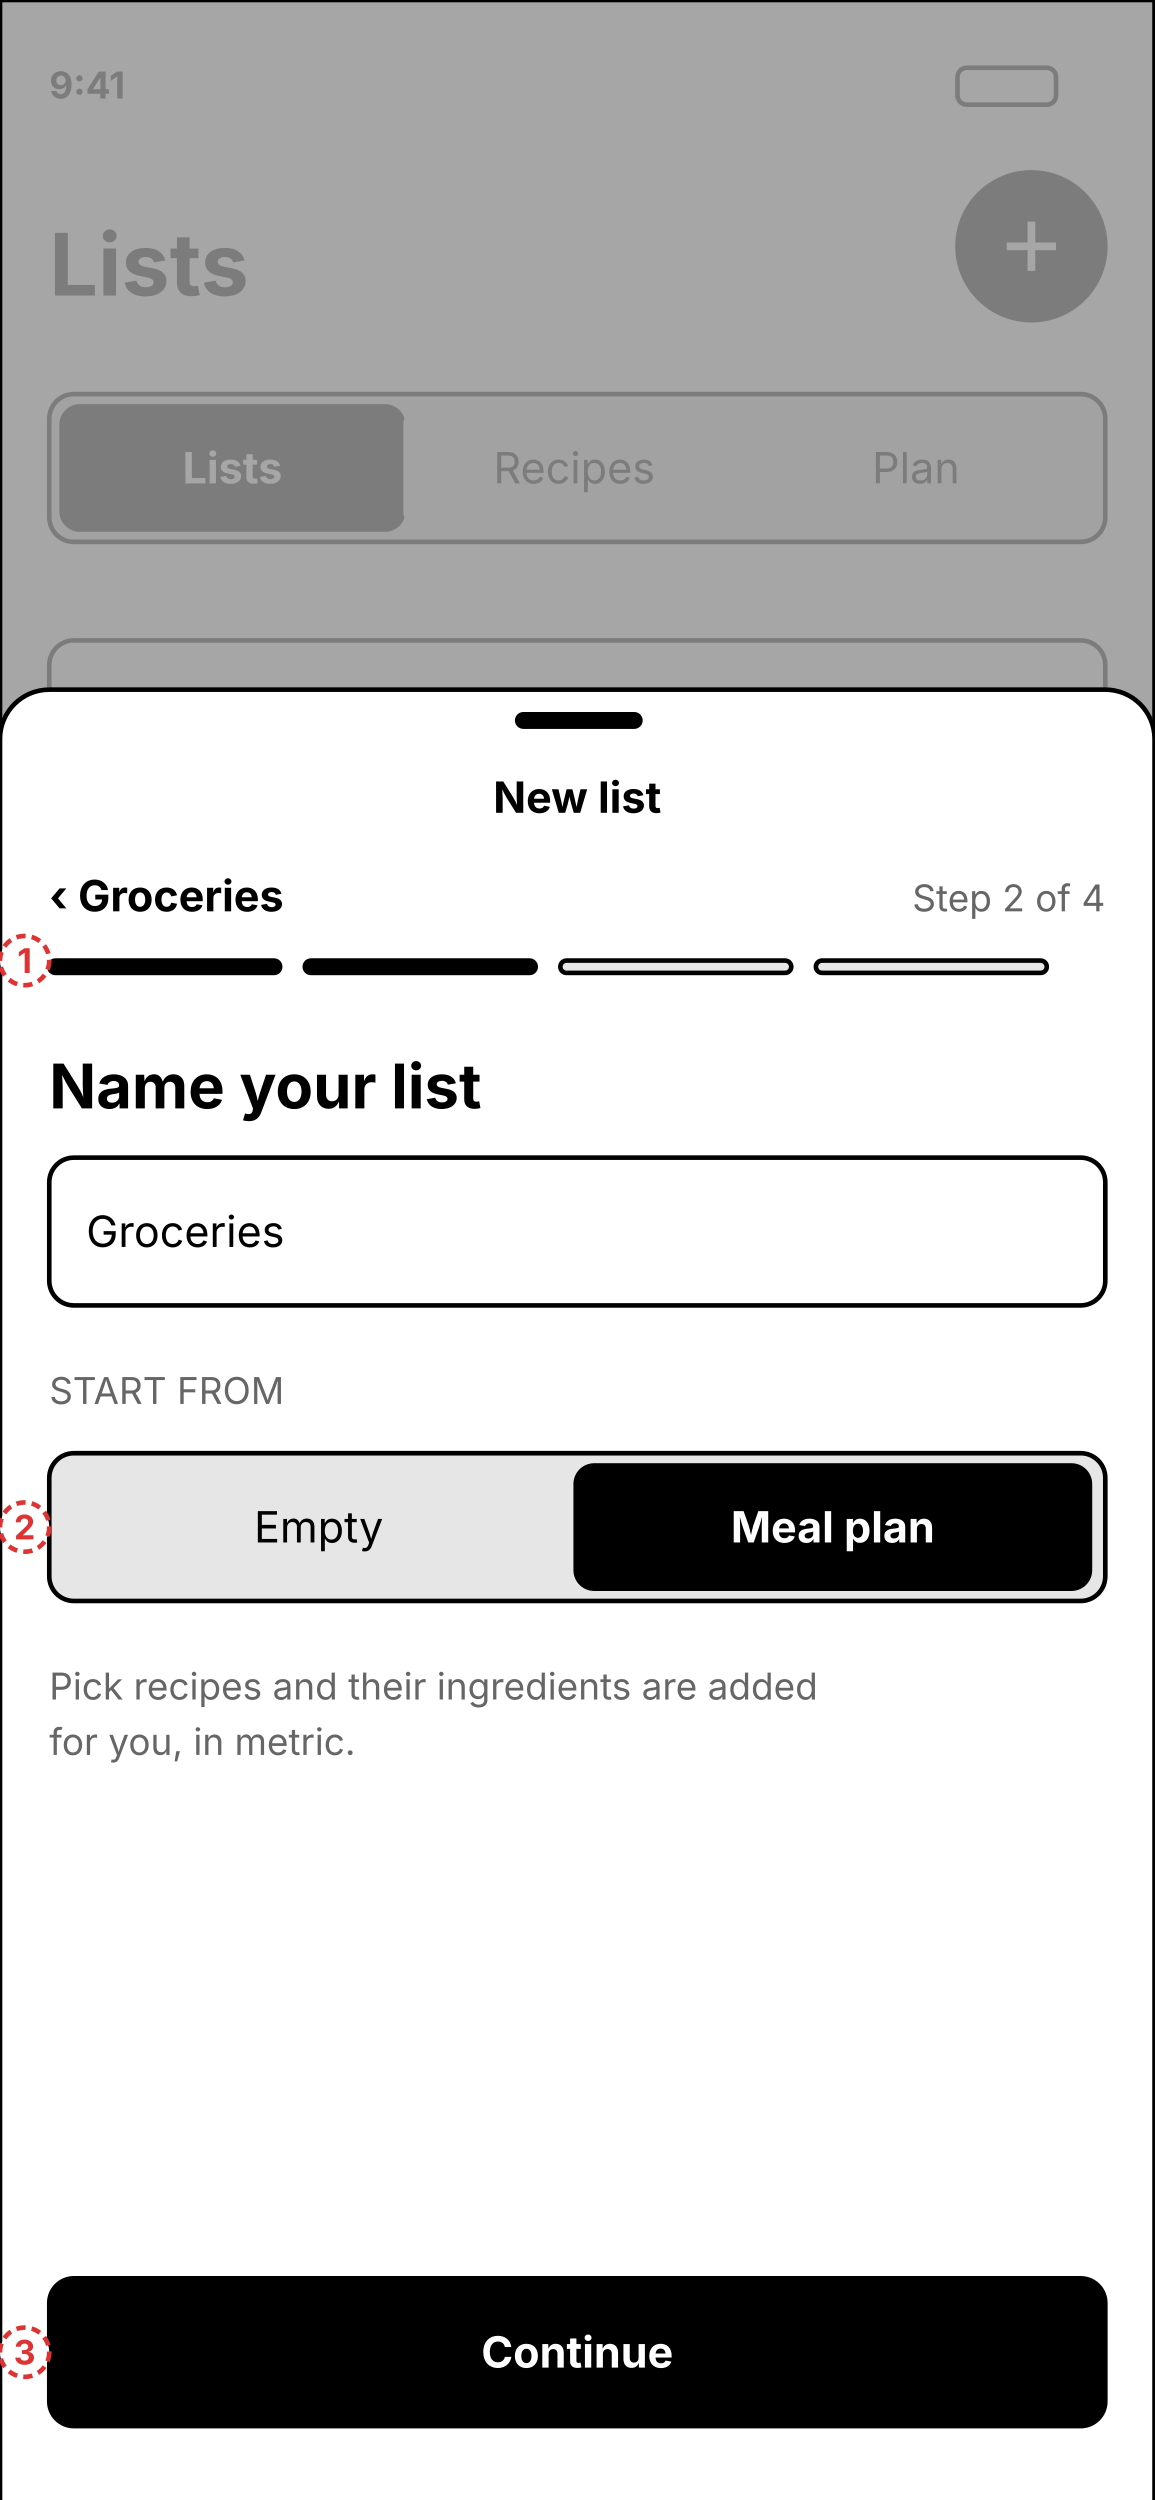
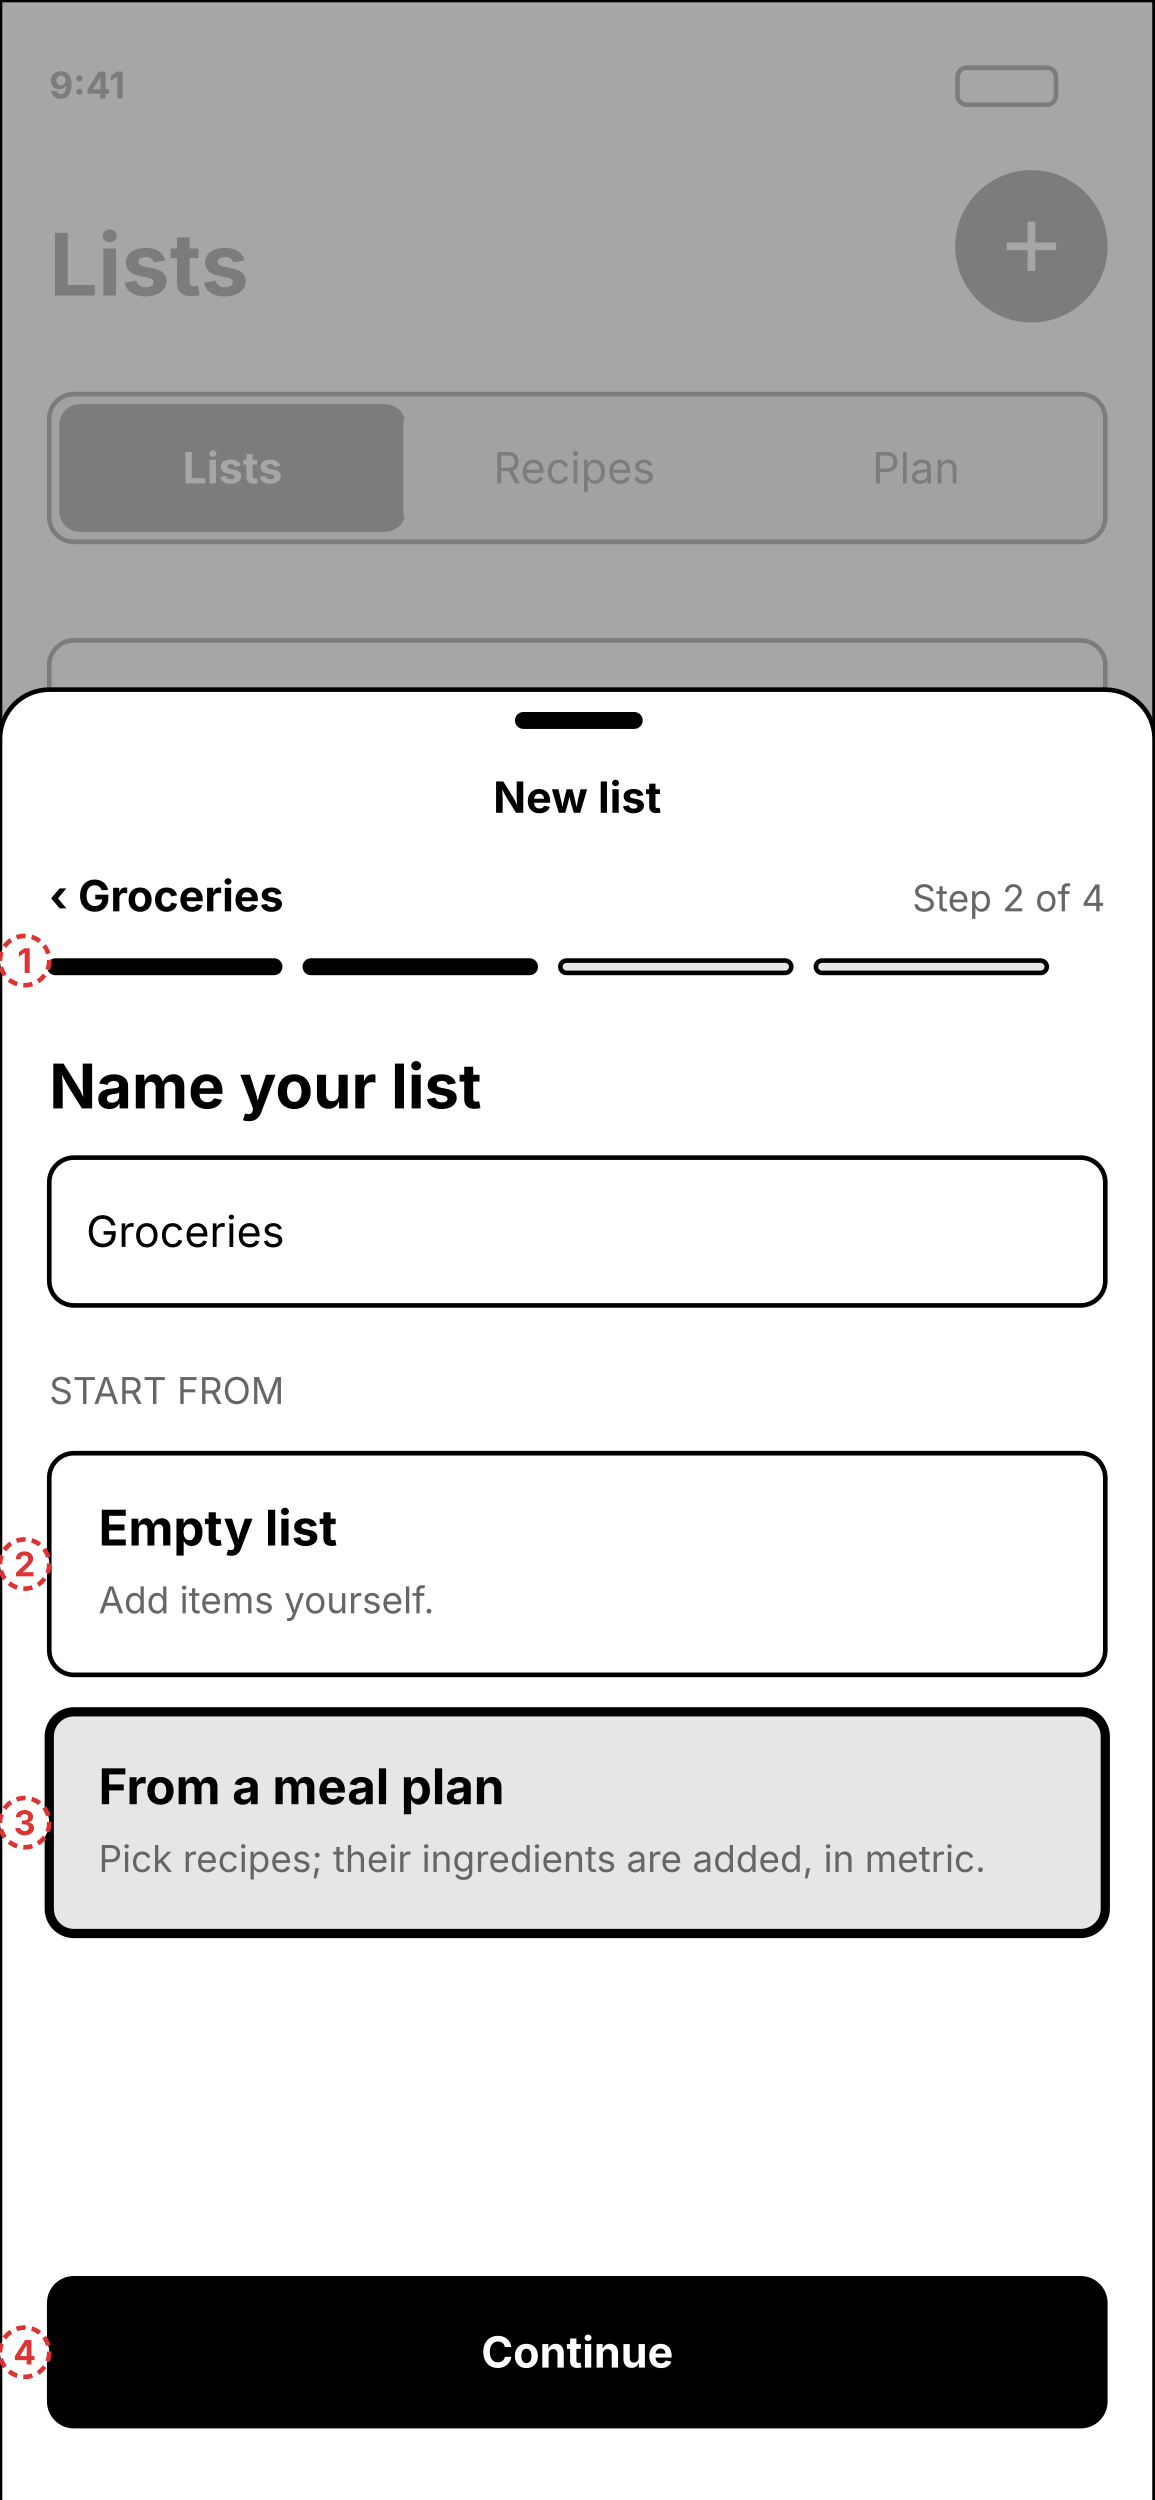
<svg xmlns="http://www.w3.org/2000/svg" width="375" height="812" viewBox="0 0 375 812" font-family="-apple-system, system-ui, sans-serif" fill="#fff" stroke="#000" stroke-width="1.5">
  <rect x="0" y="0" width="375" height="812" fill="#fff" />
  <g opacity="0.25">
    <text x="16" y="32" font-size="12" text-anchor="start" stroke="none" fill="#000" font-weight="700">9:41</text>
    <rect x="311" y="22" width="32" height="12" rx="3" fill="#fff" />
    <text x="16" y="96" font-size="28" text-anchor="start" stroke="none" fill="#000" font-weight="700">Lists</text>
    <circle cx="335" cy="80" r="24" fill="#000" />
    <line x1="327" y1="80" x2="343" y2="80" stroke="#fff" stroke-width="2.5" />
    <line x1="335" y1="72" x2="335" y2="88" stroke="#fff" stroke-width="2.5" />
    <rect x="16" y="128" width="343" height="48" rx="8" fill="#e6e6e6" />
    <rect x="20" y="132" width="111" height="40" rx="6" fill="#000" />
    <text x="75.5" y="157" font-size="14" text-anchor="middle" stroke="none" fill="#fff" font-weight="700">Lists</text>
    <rect x="131" y="132" width="111" height="40" rx="6" fill="#e6e6e6" stroke-width="0" />
    <text x="186.5" y="157" font-size="14" text-anchor="middle" stroke="none" fill="#000">Recipes</text>
    <rect x="242" y="132" width="111" height="40" rx="6" fill="#e6e6e6" stroke-width="0" />
    <text x="297.5" y="157" font-size="14" text-anchor="middle" stroke="none" fill="#000">Plan</text>
    <rect x="16" y="208" width="343" height="80" rx="8" fill="#fff" />
    <circle cx="52" cy="248" r="20" fill="#e6e6e6" />
    <text x="84" y="244" font-size="14" text-anchor="start" stroke="none" fill="#000" font-weight="700">Groceries</text>
    <text x="84" y="264" font-size="12" text-anchor="start" stroke="none" fill="#666">Groceries · 2 of 9</text>
    <rect x="16" y="304" width="343" height="80" rx="8" fill="#fff" />
    <circle cx="52" cy="344" r="20" fill="#e6e6e6" />
    <text x="84" y="340" font-size="14" text-anchor="start" stroke="none" fill="#000" font-weight="700">Pharmacy</text>
    <text x="84" y="360" font-size="12" text-anchor="start" stroke="none" fill="#666">Pharmacy</text>
    <line x1="0" y1="748" x2="375" y2="748" stroke="#000" />
    <rect x="9.5" y="756" width="56" height="32" rx="16" fill="#fff" />
    <text x="37.5" y="777" font-size="14" text-anchor="middle" stroke="none" fill="#000">▫</text>
    <text x="37.5" y="804" font-size="12" text-anchor="middle" stroke="none" fill="#666">Today</text>
    <rect x="84.5" y="756" width="56" height="32" rx="16" fill="#fff" />
    <text x="112.5" y="777" font-size="14" text-anchor="middle" stroke="none" fill="#000">▫</text>
    <text x="112.5" y="804" font-size="12" text-anchor="middle" stroke="none" fill="#666">Calendar</text>
    <rect x="159.5" y="756" width="56" height="32" rx="16" fill="#000" />
    <text x="187.5" y="777" font-size="14" text-anchor="middle" stroke="none" fill="#fff">▫</text>
    <text x="187.5" y="804" font-size="12" text-anchor="middle" stroke="none" fill="#000">Lists</text>
    <rect x="234.5" y="756" width="56" height="32" rx="16" fill="#fff" />
    <text x="262.5" y="777" font-size="14" text-anchor="middle" stroke="none" fill="#000">▫</text>
    <text x="262.5" y="804" font-size="12" text-anchor="middle" stroke="none" fill="#666">Home</text>
    <rect x="309.5" y="756" width="56" height="32" rx="16" fill="#fff" />
    <text x="337.5" y="777" font-size="14" text-anchor="middle" stroke="none" fill="#000">▫</text>
    <text x="337.5" y="804" font-size="12" text-anchor="middle" stroke="none" fill="#666">Dates</text>
  </g>
  <rect x="0" y="0" width="375" height="812" fill="#000" opacity="0.35" stroke="none" />
  <rect x="0" y="224" width="375" height="604" rx="16" fill="#fff" />
  <rect x="168" y="232" width="40" height="4" rx="2" fill="#000" />
  <text x="187.5" y="264" font-size="14" text-anchor="middle" stroke="none" fill="#000" font-weight="700">New list</text>
  <text x="16" y="296" font-size="14" text-anchor="start" stroke="none" fill="#000" font-weight="700">‹ Groceries</text>
  <text x="359" y="296" font-size="12" text-anchor="end" stroke="none" fill="#666">Step 2 of 4</text>
  <rect x="16" y="312" width="75" height="4" rx="2" fill="#000" />
  <rect x="99" y="312" width="75" height="4" rx="2" fill="#000" />
  <rect x="182" y="312" width="75" height="4" rx="2" fill="#e6e6e6" />
  <rect x="265" y="312" width="75" height="4" rx="2" fill="#e6e6e6" />
  <text x="16" y="360" font-size="20" text-anchor="start" stroke="none" fill="#000" font-weight="700">Name your list</text>
  <rect x="16" y="376" width="343" height="48" rx="8" fill="#fff" />
  <text x="28" y="405.0" font-size="14" text-anchor="start" stroke="none" fill="#000">Groceries</text>
  <text x="16" y="456" font-size="12" text-anchor="start" stroke="none" fill="#666">START FROM</text>
-   <rect x="16" y="472" width="343" height="48" rx="8" fill="#e6e6e6" />
-   <rect x="20" y="476" width="167" height="40" rx="6" fill="#e6e6e6" stroke-width="0" />
-   <text x="103.5" y="501" font-size="14" text-anchor="middle" stroke="none" fill="#000">Empty</text>
-   <rect x="187" y="476" width="167" height="40" rx="6" fill="#000" />
-   <text x="270.5" y="501" font-size="14" text-anchor="middle" stroke="none" fill="#fff" font-weight="700">Meal plan</text>
-   <text x="16" y="552" font-size="12" text-anchor="start" stroke="none" fill="#666">Pick recipes and their ingredients are added</text>
-   <text x="16" y="570" font-size="12" text-anchor="start" stroke="none" fill="#666">for you, in metric.</text>
+   <rect x="16" y="472" width="343" height="72" rx="8" fill="#fff" />
+   <text x="32" y="502" font-size="16" text-anchor="start" stroke="none" fill="#000" font-weight="700">Empty list</text>
+   <text x="32" y="524" font-size="12" text-anchor="start" stroke="none" fill="#666">Add items yourself.</text>
+   <rect x="16" y="556" width="343" height="72" rx="8" fill="#e6e6e6" stroke-width="3" />
+   <text x="32" y="586" font-size="16" text-anchor="start" stroke="none" fill="#000" font-weight="700">From a meal plan</text>
+   <text x="32" y="608" font-size="12" text-anchor="start" stroke="none" fill="#666">Pick recipes; their ingredients are added, in metric.</text>
  <rect x="16" y="740" width="343" height="48" rx="8" fill="#000" />
  <text x="187.5" y="769.0" font-size="14" text-anchor="middle" stroke="none" fill="#fff" font-weight="700">Continue</text>
  <g>
    <circle cx="8" cy="312" r="8" fill="#fff" stroke="#d33" stroke-dasharray="3 2" />
    <text x="8" y="316" font-size="11" text-anchor="middle" stroke="none" fill="#d33" font-weight="700">1</text>
  </g>
  <g>
-     <circle cx="8" cy="496" r="8" fill="#fff" stroke="#d33" stroke-dasharray="3 2" />
-     <text x="8" y="500" font-size="11" text-anchor="middle" stroke="none" fill="#d33" font-weight="700">2</text>
+     <circle cx="8" cy="508" r="8" fill="#fff" stroke="#d33" stroke-dasharray="3 2" />
+     <text x="8" y="512" font-size="11" text-anchor="middle" stroke="none" fill="#d33" font-weight="700">2</text>
+   </g>
+   <g>
+     <circle cx="8" cy="592" r="8" fill="#fff" stroke="#d33" stroke-dasharray="3 2" />
+     <text x="8" y="596" font-size="11" text-anchor="middle" stroke="none" fill="#d33" font-weight="700">3</text>
  </g>
  <g>
    <circle cx="8" cy="764" r="8" fill="#fff" stroke="#d33" stroke-dasharray="3 2" />
-     <text x="8" y="768" font-size="11" text-anchor="middle" stroke="none" fill="#d33" font-weight="700">3</text>
+     <text x="8" y="768" font-size="11" text-anchor="middle" stroke="none" fill="#d33" font-weight="700">4</text>
  </g>
</svg>
